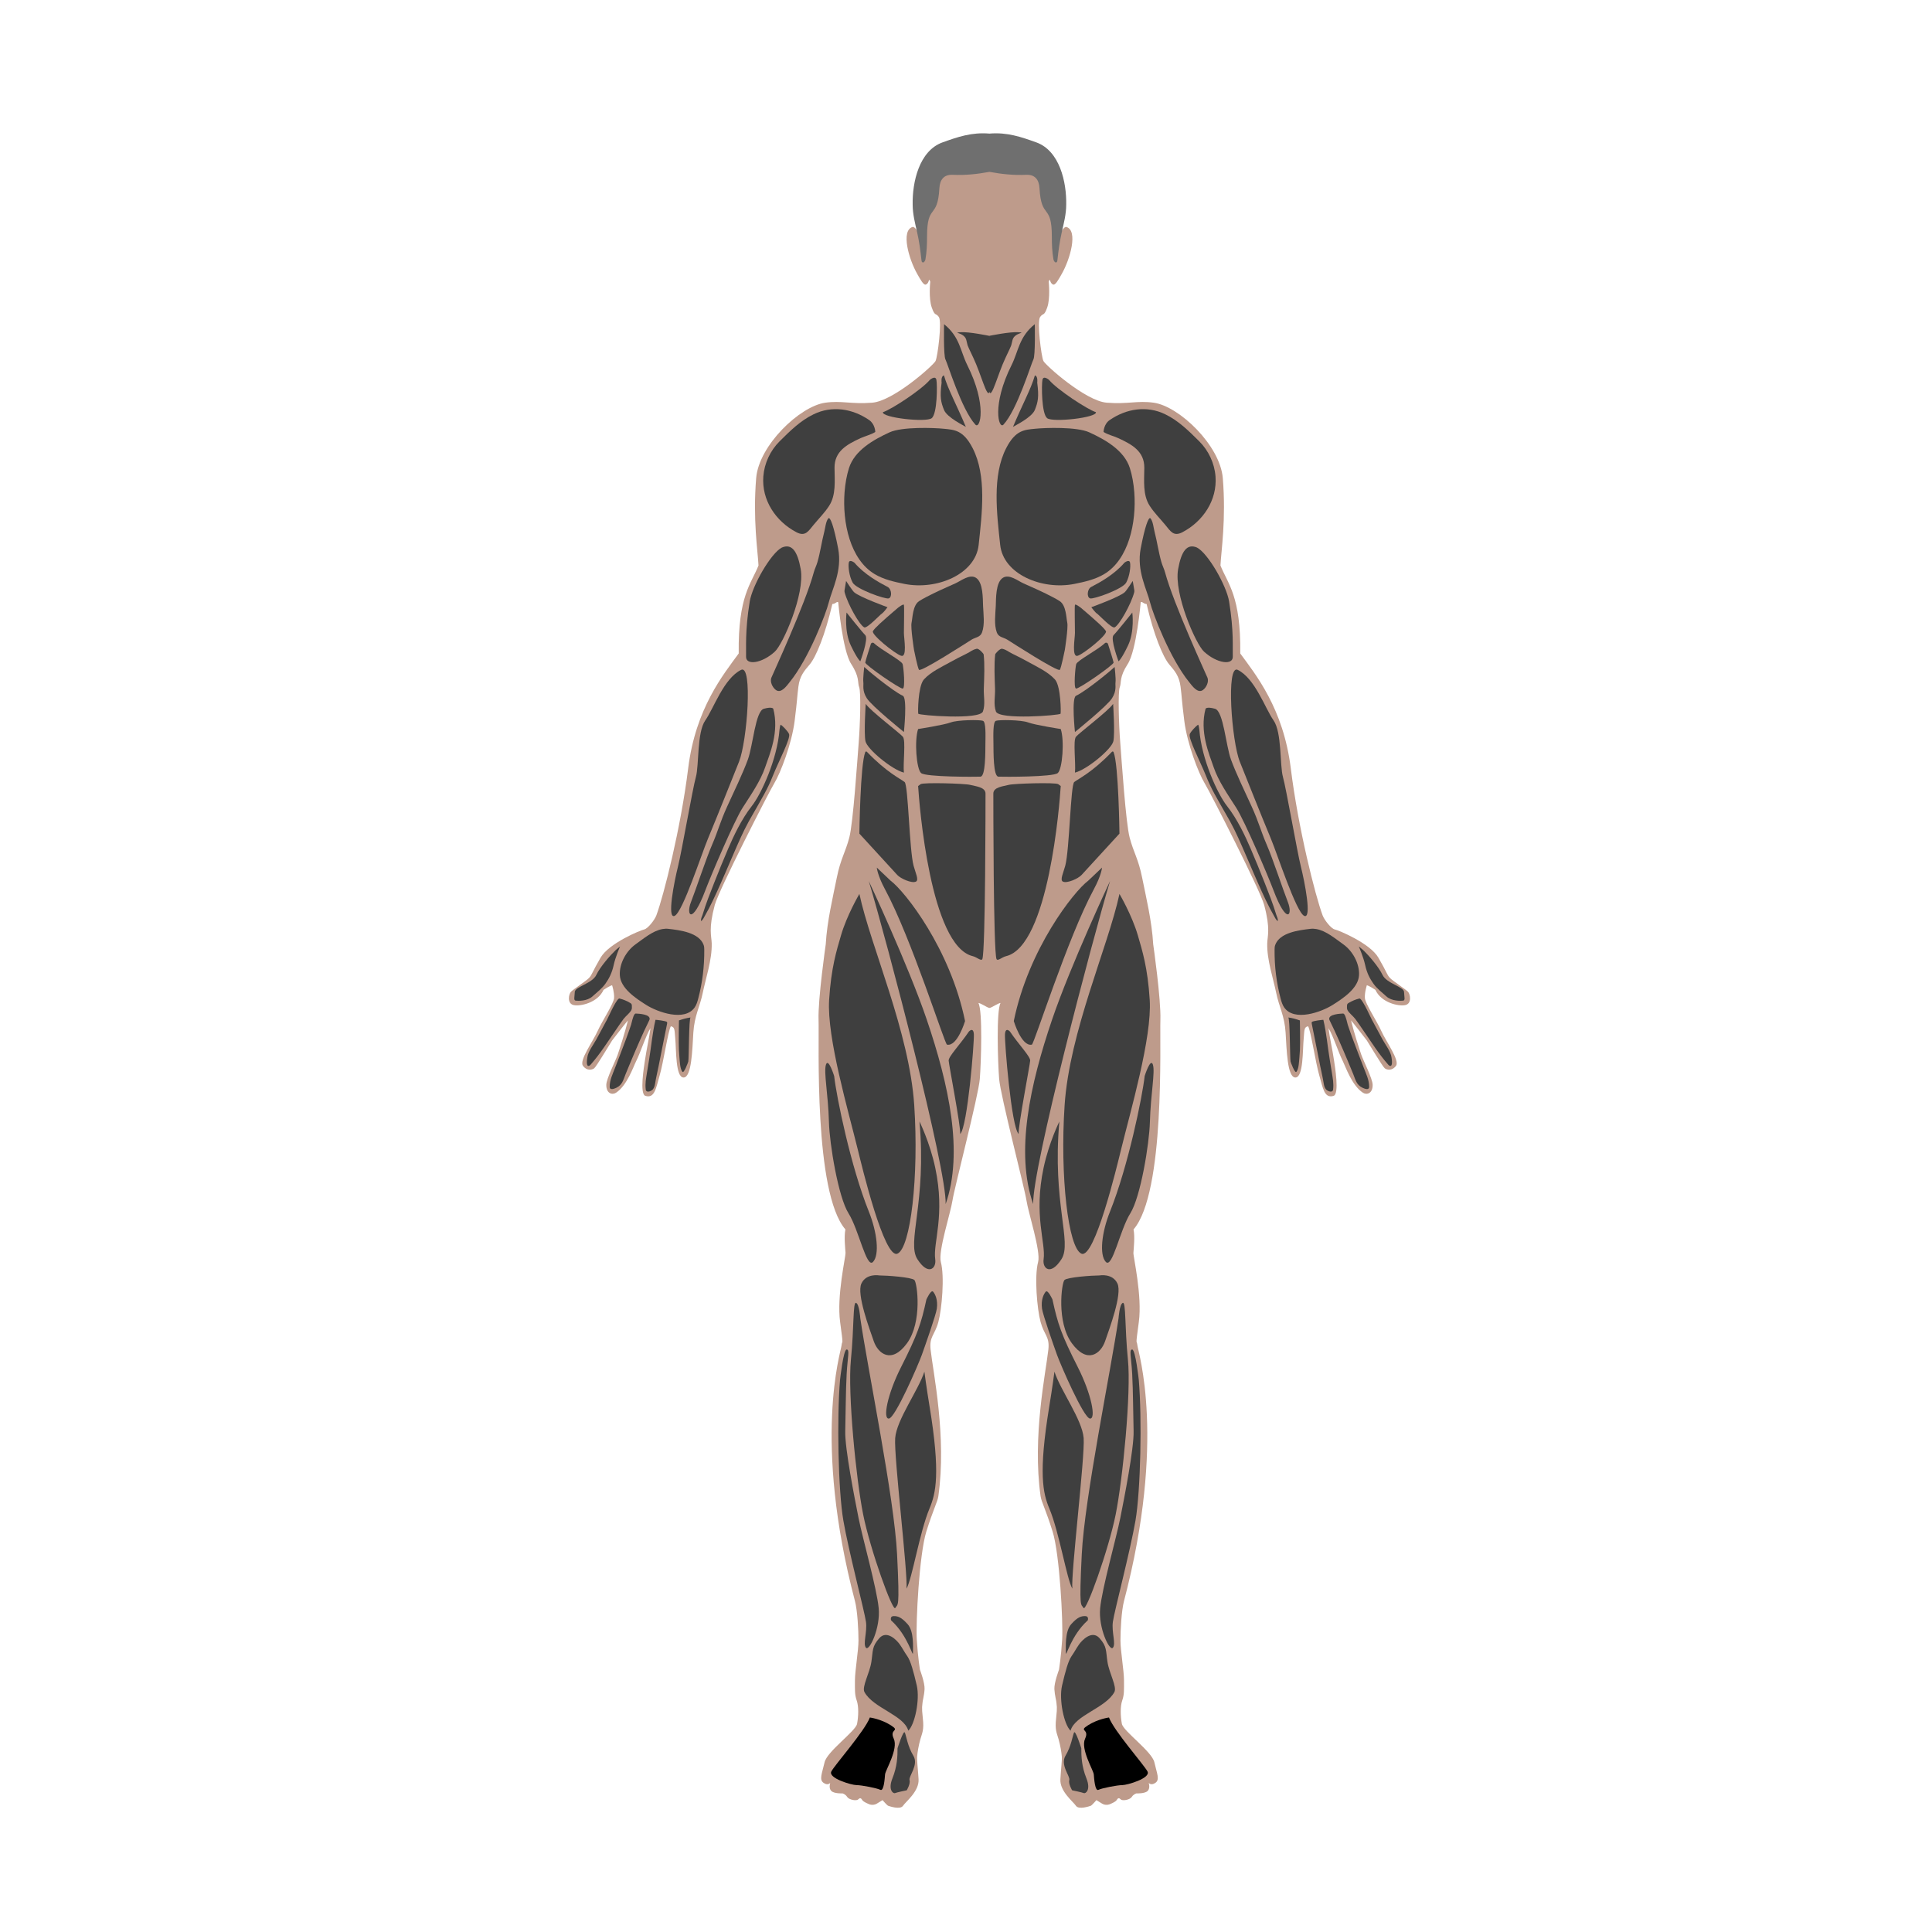
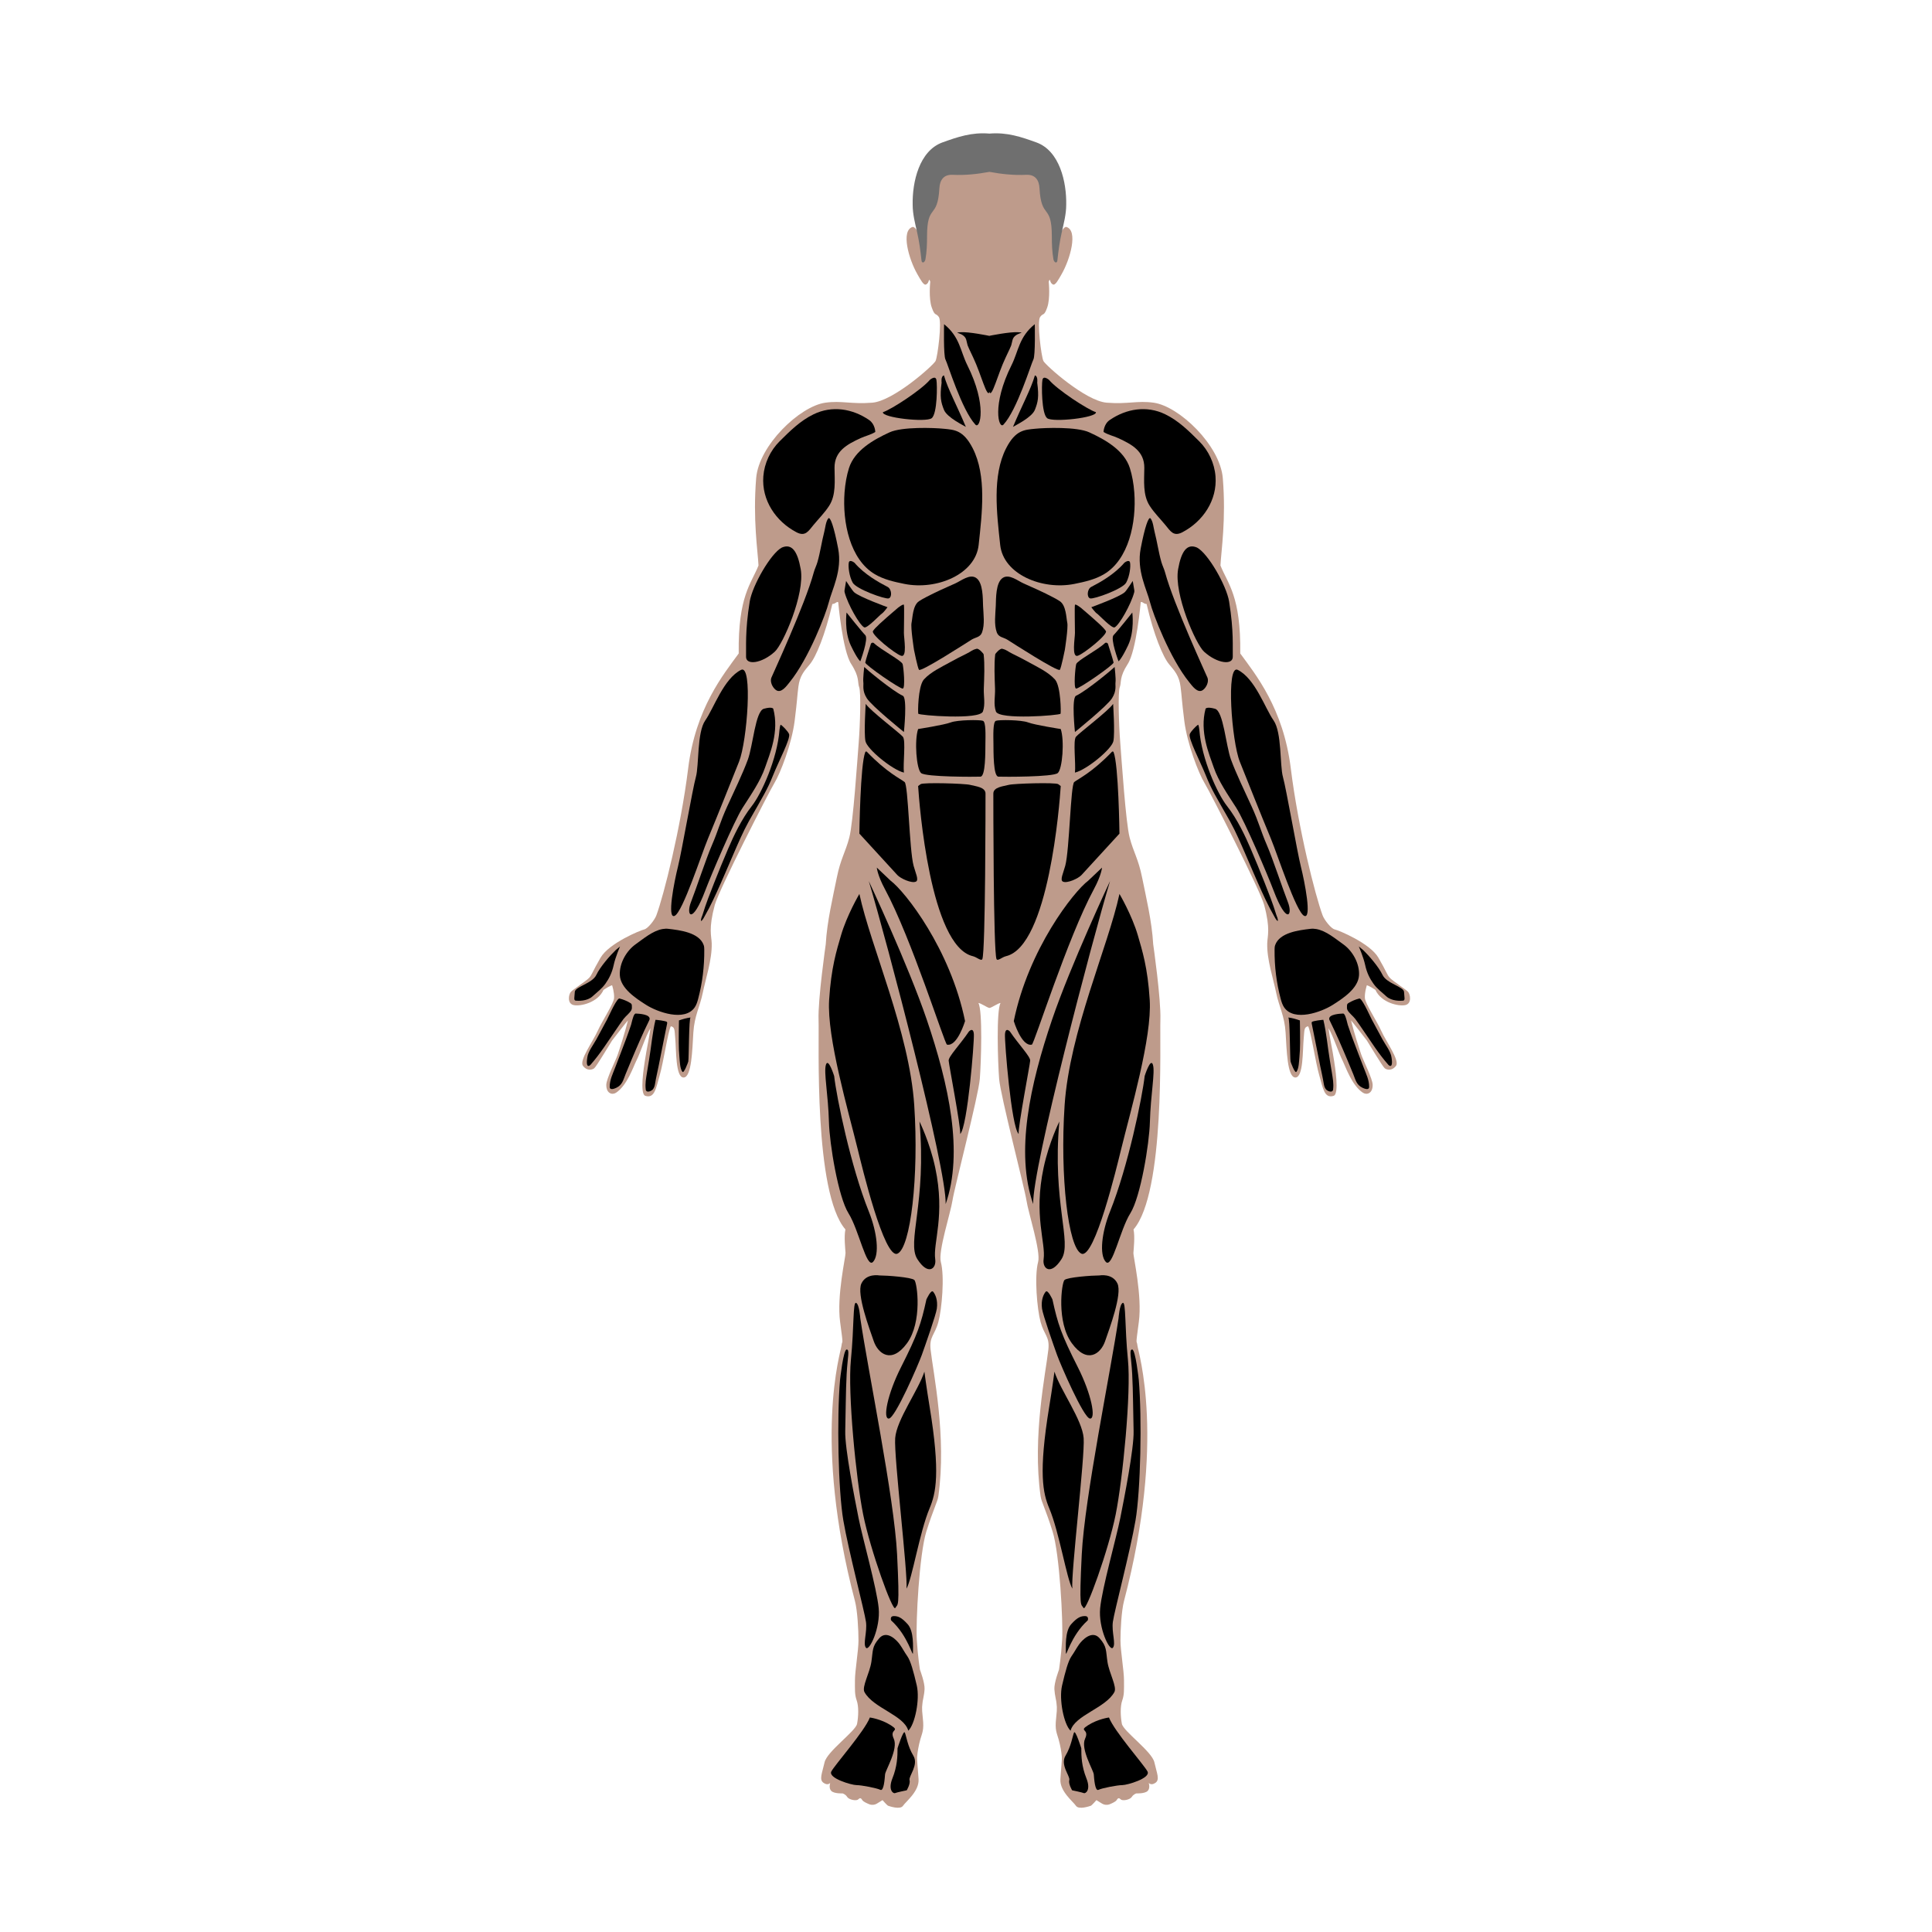
<svg xmlns="http://www.w3.org/2000/svg" version="1.1" viewBox="0 0 2000 2000" preserveAspectRatio="xMidYMid meet">
  <style type="text/css">
	.st0{fill:#BE9B8B;}
	.st1{fill:#6F6F6F;}
- 	.st2 { fill:#3F3F3F; transition: fill .3s, stroke .3s; }
- 	.muscle.active { fill:rgba(139,92,246,0.55); stroke:#8b5cf6; stroke-width:3; }
+ 	.st2 { transition: fill .3s, stroke .3s; }
+ 	.muscle.active { fill:rgba(139,92,246,0.55) !important; stroke:#8b5cf6; stroke-width:3; }
</style>
  <g id="Background">
</g>
  <g id="Art">
    <g id="Anterior_Body">
      <path class="st0" d="M1457.55,1026.66c-2.44-2.56-15.49-10.97-18.66-14.27c-3.17-3.29-3.17-5.85-11.95-20.97    c-8.78-15.12-41.52-28.53-45.18-29.26c-3.66-0.73-10.79-9.69-12.62-14.63c-7.54-20.36-25.24-89.99-32.92-152.17    c-7.68-62.19-36.58-97.3-52.31-118.89c0.73-59.63-12.94-72.05-20.49-91.08c0.73-15,5.94-47.59,2.42-90.44    c-2.79-33.94-45.22-74.42-71.56-78.08c-17.06-2.37-26.46,1.71-48.53,0c-22.07-1.71-63.41-38.78-65.6-43.16    c-2.19-4.39-6.83-40.97-3.41-45.6c3.41-4.63,3.9-0.24,7.32-9.75c3.41-9.51,1.57-26.61,1.57-26.61s0.91-3.65,1.54-1.13    c0.37,1.46,1.1,2.99,2.74,3.84c2.55,1.32,5.73-4.84,9.08-10.67c8.91-15.51,17.26-45.11,4.94-48.83c-2.24-0.68-5.49,5.12-5.49,5.12    c0-2.93,2.93-30-1.46-46.82c-3.52-13.48-16.68-26.95-27.07-35.12c-12.69-9.97-38.58-10.68-45.03-10.73v0c-0.13,0-0.37,0-0.57,0    c-0.2,0-0.44,0-0.57,0v0c-6.45,0.05-32.33,0.75-45.03,10.73c-10.39,8.16-23.55,21.64-27.07,35.12    c-4.39,16.83-1.46,43.9-1.46,46.82c0,0-3.24-5.8-5.49-5.12c-12.32,3.72-3.97,33.32,4.94,48.83c3.35,5.83,6.53,11.99,9.08,10.67    c1.65-0.85,2.38-2.38,2.74-3.84c0.63-2.52,1.54,1.13,1.54,1.13s-1.84,17.1,1.57,26.61c3.41,9.51,3.9,5.12,7.32,9.75    c3.41,4.63-1.22,41.21-3.41,45.6c-2.19,4.39-43.53,41.46-65.6,43.16c-22.07,1.71-31.47-2.37-48.53,0    c-26.34,3.66-68.77,44.14-71.56,78.08c-3.52,42.85,1.69,75.44,2.42,90.44c-7.54,19.04-21.22,31.46-20.49,91.08    c-15.73,21.58-44.63,56.7-52.31,118.89c-7.68,62.19-25.38,131.81-32.92,152.17c-1.83,4.94-8.96,13.9-12.62,14.63    c-3.66,0.73-36.4,14.14-45.18,29.26c-8.78,15.12-8.78,17.68-11.95,20.97c-3.17,3.29-16.22,11.71-18.66,14.27    c-2.44,2.56-4.15,12.19,2.68,13.78c6.83,1.59,25.09-2.38,31.03-15.73c7.13-4.66,8.87-4.76,8.87-4.76s2.41,7.32,2.04,13.17    c-0.37,5.85-12.38,23.78-17.13,34.39c-4.76,10.61-19.02,30.18-15.18,35.67c3.84,5.49,9.33,4.57,11.71,2.74    c2.38-1.83,15.91-24.78,18.56-28.81c3.02-3.93,14.36-18.56,16.37-20.76c-3.23,13.35-8.47,29.08-10.55,35.3    c-2.07,6.22-11.74,24.94-11.83,31.34c-0.12,8.9,6.02,10.87,10.12,8.17c11.46-7.56,17.9-26.93,20.73-32.56    c4.79-9.53,10-26.46,14.88-34.26c-1.22,9.51-4.2,22.62-5.79,33.71c-0.81,5.61-5.73,34.5,0.55,36.4    c9.69,2.93,10.97-8.23,14.81-21.4c3.84-13.17,8.6-45.73,11.52-50.66c4.39,0.91,3.73,4.02,4.57,12.8    c1.11,11.54,0.18,40.24,8.6,40.24c8.41,0,9.02-28.9,10.12-46.46c1.1-17.56,6.83-26.83,9.75-41.21    c2.93-14.39,9.74-34.38,9.27-51.21c-0.22-7.82-3.54-14.75,3.17-39.75c4.11-15.34,55.85-116.57,61.66-126.08    c6.3-10.3,18.08-40.97,21.01-64.38c2.93-23.41,2.44-24.39,3.9-35.6c1.46-11.22,6-16.16,11.71-22.92    c6.58-7.8,16.1-30.97,23.41-62.55c3.41-0.12,4.46-2.94,6.1-1.83c0,0,4.39,49.99,13.41,63.89c9.02,13.9,6.34,19.02,8.29,24.14    c1.95,5.12,0.98,38.53-0.49,57.06c-1.46,18.53-5.73,83.16-9.75,98.52c-4.02,15.36-9.02,21.95-12.92,41.46    c-3.9,19.51-10.12,45.05-11.46,69.01c0,0-8.2,56.88-7.44,78.28c0.81,22.93-5.12,178.88,27.8,216.92    c-1.59,7.44-0.12,20.36,0.12,24.26c0.24,3.9-9.27,44.38-5.61,71.45c3.66,27.07,2.19,17.68,1.46,24.45    c-0.73,6.77-30,97.49,13.9,264.54c2.62,9.98,3.66,30.12,3.66,40.73c0,10.61-3.66,31.46-3.66,41.34c0,9.88-0.37,14.63,1.83,20.85    c2.19,6.22,1.83,16.46,0.37,24.14c-1.46,7.68-31.09,28.53-33.65,39.87c-2.56,11.34-5.85,17.92-1.1,21.22c4.76,3.29,6.95,0,6.95,0    s-1.83,5.49,1.1,8.41c2.93,2.93,11.71,2.56,11.71,2.56s2.93,0.73,4.76,3.66c1.83,2.93,9.51,4.39,11.34,2.56    c1.83-1.83,2.93-1.68,4.39,0.81c0.79,1.34,4.04,2.92,6.86,4.09c2.71,1.12,5.79,0.88,8.29-0.66l5.7-3.51c0,0,4.76,5.49,5.85,5.85    c1.1,0.37,12.44,4.39,15.36,0c2.93-4.39,16.83-15,16.1-27.44c-0.73-12.44-1.83-19.39-1.46-23.78c0.37-4.39,1.46-10.97,3.29-17.56    c1.83-6.58,4.02-9.51,2.56-21.95c-1.46-12.44-0.37-13.17-0.37-15.36c0-2.19,1.83-8.05,2.19-14.63c0.37-6.58-4.76-20.12-4.76-20.12    s-2.2-13.17-3.29-31.09c-1.1-17.92,2.56-88.52,9.88-111.94c7.32-23.41,11.61-30.74,12.44-36.58    c8.78-61.82-5.48-128.38-8.05-151.93c-1.46-13.41,4.39-14.88,8.05-28.41c3.66-13.53,6.58-47.19,2.56-62.19    c-2.95-11,10.24-51.21,12.07-63.65c1.83-12.44,26.95-108.64,28.29-125.84c1.34-17.19,3.05-70.52-1.46-78.57    c2.15,0,8.3,4.27,10.93,5.02c0.11,0.1,0.3,0.12,0.53,0.1c0.23,0.02,0.42,0,0.53-0.1c2.62-0.74,8.78-5.02,10.93-5.02    c-4.51,8.05-2.8,61.37-1.46,78.57c1.34,17.19,26.46,113.4,28.29,125.84c1.83,12.44,15.02,52.65,12.07,63.65    c-4.02,15-1.1,48.65,2.56,62.19c3.66,13.53,9.51,15,8.05,28.41c-2.57,23.55-16.83,90.11-8.05,151.93    c0.83,5.84,5.12,13.17,12.44,36.58c7.32,23.41,10.97,94.01,9.88,111.94c-1.1,17.92-3.29,31.09-3.29,31.09s-5.12,13.53-4.76,20.12    c0.37,6.58,2.19,12.44,2.19,14.63c0,2.19,1.1,2.93-0.37,15.36c-1.46,12.44,0.73,15.36,2.56,21.95c1.83,6.58,2.93,13.17,3.29,17.56    c0.37,4.39-0.73,11.34-1.46,23.78c-0.73,12.44,13.17,23.05,16.1,27.44c2.93,4.39,14.27,0.37,15.36,0c1.1-0.37,5.85-5.85,5.85-5.85    l5.7,3.51c2.5,1.54,5.58,1.78,8.29,0.66c2.82-1.17,6.07-2.75,6.86-4.09c1.46-2.49,2.56-2.64,4.39-0.81    c1.83,1.83,9.51,0.37,11.34-2.56c1.83-2.93,4.76-3.66,4.76-3.66s8.78,0.37,11.71-2.56c2.93-2.93,1.1-8.41,1.1-8.41    s2.19,3.29,6.95,0c4.76-3.29,1.46-9.88-1.1-21.22c-2.56-11.34-32.19-32.19-33.65-39.87c-1.46-7.68-1.83-17.92,0.37-24.14    c2.19-6.22,1.83-10.97,1.83-20.85c0-9.88-3.66-30.73-3.66-41.34c0-10.61,1.03-30.74,3.66-40.73    c43.9-167.05,14.63-257.77,13.9-264.54c-0.73-6.77-2.2,2.62,1.46-24.45c3.66-27.07-5.85-67.55-5.61-71.45    c0.24-3.9,1.71-16.83,0.12-24.26c32.92-38.04,26.99-193.99,27.8-216.92c0.76-21.4-7.44-78.28-7.44-78.28    c-1.34-23.97-7.56-49.51-11.46-69.01c-3.9-19.51-8.9-26.09-12.92-41.46c-4.02-15.36-8.29-79.99-9.75-98.52    c-1.46-18.53-2.44-51.94-0.49-57.06c1.95-5.12-0.73-10.24,8.29-24.14c9.02-13.9,13.41-63.89,13.41-63.89    c1.64-1.11,2.68,1.71,6.1,1.83c7.32,31.58,16.83,54.75,23.41,62.55c5.71,6.76,10.24,11.71,11.71,22.92    c1.46,11.22,0.98,12.19,3.9,35.6c2.93,23.41,14.71,54.08,21.01,64.38c5.82,9.51,57.55,110.74,61.66,126.08    c6.71,25,3.39,31.93,3.17,39.75c-0.47,16.84,6.34,36.82,9.27,51.21c2.93,14.39,8.66,23.66,9.75,41.21    c1.1,17.56,1.71,46.46,10.12,46.46s7.49-28.7,8.6-40.24c0.84-8.79,0.18-11.89,4.57-12.8c2.93,4.94,7.68,37.49,11.52,50.66    c3.84,13.17,5.12,24.33,14.82,21.4c6.28-1.89,1.36-30.79,0.55-36.4c-1.6-11.1-4.57-24.2-5.79-33.71    c4.88,7.8,10.08,24.74,14.88,34.26c2.83,5.63,9.27,25,20.73,32.56c4.1,2.7,10.24,0.73,10.12-8.17    c-0.09-6.4-9.75-25.12-11.83-31.34c-2.07-6.22-7.32-21.95-10.55-35.3c2.01,2.19,13.35,16.83,16.37,20.76    c2.65,4.02,16.19,26.98,18.56,28.81c2.38,1.83,7.86,2.74,11.71-2.74c3.84-5.49-10.43-25.06-15.18-35.67    c-4.76-10.61-16.77-28.53-17.13-34.39c-0.37-5.85,2.04-13.17,2.04-13.17s1.74,0.09,8.87,4.76c5.94,13.35,24.2,17.31,31.03,15.73    C1461.69,1038.85,1459.98,1029.22,1457.55,1026.66z" />
      <path class="st1" d="M1072.78,147.39c-15.56-5.59-30.2-10.65-48.53-9.1c-18.33-1.56-32.97,3.5-48.53,9.1    c-24.2,8.7-31.43,41.17-30.93,64.6c0,9.67,2.51,19.29,4.65,28.65c2.19,9.6,3.4,19.01,4.47,28.8c0.08,0.73,0.2,1.54,0.79,1.98    c1.39,1.05,2.99-1.1,3.29-2.82c1.38-7.81,1.68-15.46,1.68-23.52c-0.04-35.19,10.94-17.15,12.78-50.26    c0.47-8.49,4.45-14.31,13.84-13.86c12.95,0.62,25.3-0.72,37.98-3.05c12.68,2.33,25.03,3.67,37.97,3.05    c9.39-0.45,13.37,5.37,13.84,13.86c1.84,33.11,12.81,15.07,12.78,50.26c-0.01,8.06,0.3,15.71,1.68,23.52    c0.3,1.72,1.9,3.87,3.29,2.82c0.58-0.44,0.71-1.25,0.79-1.98c1.07-9.79,2.28-19.2,4.47-28.8c2.14-9.37,4.65-18.98,4.65-28.65    C1104.21,188.56,1096.99,156.09,1072.78,147.39z" />
      <g>
        <path id="chest" class="muscle st2" d="M874.27,509.7c-2.35,31.47,5.9,69.53,31.23,84.64c9.3,5.55,20.1,7.97,30.71,10.11     c33.33,6.72,73.63-9.88,76.89-40.34c3.49-32.59,8.45-71.6-6.18-100.13c-9.73-18.98-19.14-19.02-29.75-20.12     c-10.61-1.1-43.41-2.19-56.22,3.66c-16.64,7.61-36.25,18.66-42.1,37.07C876.54,491.92,874.96,500.53,874.27,509.7z" />
        <path class="muscle st2" d="M884.51,582.51c10.24,12.07,25.49,20.52,34.26,25.01c4.43,2.27,4.88,10.84,1.22,11.93     c-3.66,1.1-33.65-9.6-37.31-16.32s-4.76-16.6-4.02-20.62C879.38,578.49,884.51,582.51,884.51,582.51z" />
        <path class="st2" d="M874.29,610.84c-0.14,0.81-0.12,1.63,0.09,2.42c3.4,12.63,15.42,33.77,20.24,36.18     c2.93,1.46,16.46-13.17,18.29-14.27c1.83-1.1,5.85-6.58,5.85-6.58s-29.07-10.51-34.6-15.55c-1.96-1.79-8.29-11.64-8.29-11.64     L874.29,610.84z" />
        <path class="st2" d="M876.34,634.09c0,0-2.56,19.39,4.39,34.02c6.95,14.63,9.88,16.46,9.88,16.46s8.78-23.41,5.12-27.07     C892.07,653.84,876.34,634.09,876.34,634.09z" />
        <path id="obliques-left" class="muscle st2" d="M896.18,728.65c4.63,7.07,35.33,30.18,38.5,34.08c3.17,3.9-0.03,27.74,1.04,37.07     c-12.19-2.93-38.09-24.26-39.8-32.56C894.21,758.95,896.18,728.65,896.18,728.65z" />
        <path id="obliques-left" class="muscle st2" d="M894.63,690.46c1.71,1.83,28.72,24.51,40,29.82c4.83,2.28,1.09,37.49,1.09,37.49s-33.37-26.9-38.4-34.95     c-5.04-8.05-3.11-13.22-3.6-16.64C893.22,702.77,894.63,690.46,894.63,690.46z" />
        <path id="abs" class="muscle st2" d="M951.32,622.38c-6.53,4.43-6.58,17.19-7.68,22.31c-1.1,5.12,2.56,28.17,2.56,28.17s3.66,18.29,5.12,20.49     c1.83,2.74,49.91-28.36,54.53-31.23c3.9-2.41,8.94-2.36,10.76-7.45c3-8.37,1.43-18.59,1.06-27.39     c-0.32-7.74,0.14-24.23-7.26-29.08c-6.63-4.35-15.58,3.13-21.5,5.74c-10.21,4.51-20.44,9.06-30.33,14.26     C956.13,619.49,953.64,620.81,951.32,622.38z" />
        <path id="abs" class="muscle st2" d="M1011.02,671.61c-4.91,1.18-5.78,2.83-10.5,5.1c-5.83,2.81-11.58,5.81-17.24,8.95     c-8.79,4.86-19.61,9.91-26.55,17.39c-0.27,0.29-0.53,0.58-0.77,0.9c-5.61,7.56-5.85,33.17-5.37,34.87     c0.49,1.71,63.79,6.71,66.94-2.32c2.66-7.63,0.62-15.72,0.91-23.67c0.42-11.48,1.05-25.16-0.18-35.41     C1018.16,676.59,1013.33,671.06,1011.02,671.61z" />
        <path id="abs" class="muscle st2" d="M950.43,754.68c-3.98,11.71-1.78,41.46,3.09,45.6c4.88,4.15,56.09,3.96,61.45,3.71     c5.36-0.24,5.03-25.91,5.12-34.2s0.65-22.39-2.52-23.61c-3.17-1.22-26.25-1.02-33.33,1.66     C977.17,750.54,950.43,754.68,950.43,754.68z" />
        <path id="abs" class="muscle st2" d="M950.43,813.7c1.14,18.05,12.42,165.73,56.66,176.14c4.15,0.98,8.57,5.44,9.82,3     c3.29-7.8,3.29-164.5,3.29-171.33c0-6.83-10.46-7.53-15.83-8.99c-5.36-1.46-48.72-2.71-51.33-0.76     C950.43,813.7,950.43,813.7,950.43,813.7z" />
        <path id="obliques-left" class="muscle st2" d="M895.74,778.54c0.28-0.68,1.18-0.79,1.69-0.26c20.6,21.53,35.02,28.05,39.02,31.28     c3.78,3.05,4.88,69.99,9.27,86.57c1.98,7.46,5.77,14.89,2.46,16.5c-4.39,2.13-15.96-3.21-19.26-6.8l-39.29-42.86     C889.63,862.96,890.5,791.39,895.74,778.54z" />
        <path class="st2" d="M929.38,629.33c-16.58,14.14-23.95,20.89-25.73,24.02c-1.98,3.48,22.56,23.29,29.14,25.48     c6.58,2.19,2.93-18.05,2.93-23.66c0-5.61,0.49-27.56,0-29.02C935.23,624.7,929.38,629.33,929.38,629.33z" />
        <path id="obliques-left" class="muscle st2" d="M901.49,666.67c0.44-1.39,2.17-1.87,3.23-0.87c7.58,7.16,28.49,17.87,29.68,21.69     c0.92,2.97,2.9,24.6,0.22,25.33c-2.68,0.73-39.36-24.69-38.9-27C896.33,682.76,899.77,672.13,901.49,666.67z" />
        <path class="st2" d="M977.3,335.6c16.46,13.29,16.78,27.82,24.02,42.31c20.85,41.7,13.26,66.86,8.42,61.68     c-14.1-15.1-28.78-63.39-30.98-67.41C976.57,368.15,977.3,335.6,977.3,335.6z" />
        <path class="st2" d="M974.76,396.07c-1.95,15.12-0.75,20.12,2.42,28.17c3.17,8.05,20.97,16.46,22.67,17.68     c-9.63-23.05-18.53-38.9-22.67-53.29C973.76,389.37,974.76,396.07,974.76,396.07z" />
        <path class="st2" d="M962.54,393.27c-8.29,10-39.75,30.67-48.53,33.41c-1.46,5.67,44.63,10.85,50.48,6.22     c5.85-4.63,5.85-34.51,4.88-39.63C968.4,388.15,962.54,393.27,962.54,393.27z" />
        <path id="delts-left" class="muscle st2" d="M906.1,447.16c-4.4,2.87-10.44,4.19-15.21,6.39c-14.07,6.48-27.13,13.52-26.99,30.78     c0.1,13.43,1.71,27.98-5.56,39.27c-4.63,7.19-10.74,13.22-16.16,19.79c-5.36,6.49-8.52,12.38-17.65,7.61     c-21.42-11.2-36.22-33.2-34.33-57.85c1.05-13.63,7.23-26.79,16.93-36.4c10.77-10.67,21.24-21.16,35.15-27.91     c19.07-9.25,40.29-5.85,57.48,6C905.97,439.12,906.1,447.16,906.1,447.16z" />
        <path id="biceps-left" class="muscle st2" d="M842.43,592.49c-8.96,33.34-43.46,107.59-44.03,109.34c-1.37,4.27,1.32,9.91,4.82,12.46     c5.48,3.99,11.25-4.45,14.21-8.1c20-24.67,37.66-71.08,40.48-82.46c3.38-13.64,14.14-32.92,9.75-55.85     c-4.39-22.92-8.29-33.65-10.24-31.21c-2.57,3.22-3.13,9.96-4.13,13.81c-2.7,10.4-4.13,21.16-7.08,31.41     C845.19,585.48,843.41,588.84,842.43,592.49z" />
        <path id="biceps-left" class="muscle st2" d="M809.39,566.82c-11.35,5.85-30.59,39.29-33.29,55.97c-5,30.94-3.48,47.8-3.78,56.94     c-0.3,9.14,16.1,7.32,29.75-5.12c8.51-7.75,31.39-59.75,26.83-85.44C825.57,570.42,819.64,562.43,809.39,566.82z" />
        <path id="forearm-left" class="muscle st2" d="M767.2,693.43c12.24-6.09,6.29,74.05-2.19,95.15c-9.02,22.44-20.8,52.33-32.19,79.74     c-6.81,16.39-26.09,75.84-34.39,79.74c-8.29,3.9-0.49-35.36,3.41-50.97c3.9-15.61,15.12-80.51,18.53-92.69     c3.41-12.18,0.98-46.12,9.75-58.66C738.92,733.22,749.16,702.42,767.2,693.43z" />
        <path id="forearm-left" class="muscle st2" d="M800.49,733.71c6.34,23.9-3.6,46.64-8.47,60.78c-4.88,14.14-14.45,27.98-23.23,41.64     c-8.78,13.66-32.96,70.49-38.65,85.6c-13.65,36.21-20.24,25.85-14.88,12.19c5.37-13.66,15.49-44.63,21.83-59.26     c6.34-14.63,8.17-23.3,15.73-39.87c7.44-16.3,15.97-33.78,21.34-48.41c5.37-14.63,7.8-50.24,16.58-52.68     C799.52,731.27,800.49,733.71,800.49,733.71z" />
        <path class="st2" d="M778.3,834.37c-10.77,13.66-19.1,31.59-24.51,44.2c-4.99,11.65-9.79,23.4-14.43,35.19     c-4.3,10.93-8.69,21.93-12.06,33.2c-0.56,1.88-2.23,4.64-1.44,6.61c2.02-1.64,3.01-4.16,4.28-6.34c1.34-2.3,2.61-4.64,3.83-7     c2.9-5.58,5.58-11.27,8.19-16.99c5.92-12.98,11.45-26.13,17.14-39.22c4.89-11.24,9.73-22.6,15.64-33.36     c0.29-0.53,0.59-1.07,0.89-1.6c14.14-24.87,18.53-31.7,24.39-46.33c5.85-14.63,18.53-38.53,16.58-42.92     c-1.36-3.06-6.26-7.95-8.4-9.51c-0.75-0.54-1.39,4.2-1.46,5.12C804.64,785.89,788.06,822,778.3,834.37z" />
        <path class="muscle st2" d="M910.36,1320.33c7.68,0,33.3,1.83,36.22,4.76c2.92,2.93,8.41,43.53-7.69,65.48     c-16.1,21.95-30,10.61-34.39-2.19s-17.92-48.65-12.8-59.63C896.82,1317.77,910.36,1320.33,910.36,1320.33z" />
        <path class="st2" d="M959.01,1345.21c-5.49,25.24-9.12,36.21-26.34,70.23c-14.11,27.89-19.04,53.77-12.45,53.04     c6.59-0.73,30.37-55.65,34.03-65.85c3.66-10.21,14.67-41.47,15.55-47.91c1.24-9.09-1.65-15-3.84-17.56     C963.76,1334.6,959.01,1345.21,959.01,1345.21z" />
        <path class="st2" d="M956.93,1419.95c-6.34,19.51-28.78,49.75-30.24,68.77c-1.46,19.02,13.32,140.71,11.71,155.83     c5.94-10.32,13.4-58.05,23.9-83.16c6.47-15.46,11.4-36.05,0-105.35C958.97,1435.83,956.93,1419.95,956.93,1419.95z" />
        <path class="st2" d="M890.56,1364.59c8.09,54.87,35.16,185.83,38.09,244.36c2.93,58.53,0.73,50.85-1.83,55.6     c-2.56,4.76-25.97-60.24-33.29-96.82c-7.32-36.58-16.1-125.84-12.68-159.98c3.41-34.14,1.95-60.48,5.37-59.02     C889.63,1350.21,890.56,1364.59,890.56,1364.59z" />
        <path class="st2" d="M869.63,1428.24c-3.41,39.99-1.95,114.62,3.41,145.83s21.95,94.13,23.41,104.86s-3.41,22.92,0,26.83     c3.41,3.9,15.12-20.48,13.17-40.97c-1.95-20.49-16.74-72.68-20.81-93.16c-4.07-20.48-14.31-72.18-13.82-90.23     c0.49-18.05,0.49-40.97,1.46-59.02c0.98-18.05,3.41-25.36,0-25.36C873.04,1397.03,869.63,1428.24,869.63,1428.24z" />
        <path class="st2" d="M894.89,1751.61c9.11,16.7,40.97,23.9,45.36,39.99c6.83-6.34,12.19-32.19,8.78-46.82s-6.34-25.36-9.75-30.24     c-3.41-4.88-4.41-7.32-7.8-12.19c-3.04-4.36-13.41-15.3-21.22-6.52c-7.8,8.78-6.44,12.86-8.22,24.57     C900.26,1732.1,891.97,1746.25,894.89,1751.61z" />
        <path class="st2" d="M922.43,1677.36c17.92,16.22,22.68,39.51,22.68,33.65s1.1-22.31-5.49-29.63     c-6.58-7.32-10.17-8.41-14.41-8.41C920.96,1672.97,922.43,1677.36,922.43,1677.36z" />
        <path id="calves-left" d="M900.48,1777.95c-5.49,14.27-36.21,48.9-39.87,55.85c-3.66,6.95,20.97,14.14,26.09,14.14     c5.12,0,20.97,3.05,24.63,4.88c3.66,1.83,4.51-11.58,4.88-15.97c0.37-4.39,13.97-26.34,9-36.95s7.34-7.32-3.02-13.9     C911.82,1779.41,900.48,1777.95,900.48,1777.95z" />
        <path class="st2" d="M929.13,1809.78c0,8.41-0.29,18.66-5.27,31.09c-4.97,12.44,1.1,16.1,2.63,15.36     c1.54-0.73,12.15-2.93,12.15-2.93s4.02-6.58,2.93-10.61c-1.1-4.02,9.75-15.63,3.9-25.24c-5.85-9.61-7.34-20.61-8.78-23.9     C935.26,1790.27,929.13,1809.78,929.13,1809.78z" />
        <path class="st2" d="M685.9,961.73c2.02-0.35,4.05-0.44,6.09-0.2c11.62,1.38,31.87,3.72,36.48,16.86     c0.54,1.53,0.58,3.17,0.59,4.79c0.16,17.13-1.93,34.31-6.34,50.87c-0.83,3.11-1.79,6.25-3.64,8.89     c-10.4,14.89-38.44,4.77-50.17-2.66c-10.6-6.71-26.53-17.09-27.26-30.73c-0.65-12.12,6.6-25.12,16.35-32.04     C666,971.84,675.73,963.49,685.9,961.73z" />
        <path class="st2" d="M702.85,1056.35c-0.14,7.75-0.25,15.5-0.2,23.25c0.05,4.98,0.19,9.97,0.69,14.94     c0.42,4.13,0.52,11.78,3.12,15.03c1.55,1.93,5.91-9.97,6.06-10.7c0.68-3.38,0.56-45.37,2.39-45.58     C710.83,1053.77,706.72,1055,702.85,1056.35z" />
        <path class="st2" d="M678.56,1055.72c-3.22,13.53-4.35,27.69-6.65,41.41c-0.75,4.49-1.51,8.98-2.21,13.48     c-0.92,5.95-1.94,10.86-1.27,16.98c0.06,0.57,0.15,1.17,0.51,1.61c1.69,2.02,5.72-0.04,6.96-1.57c1.37-1.7,1.92-3.9,2.27-6.05     c0.97-5.98,2.39-11.89,3.6-17.83c1.83-9.01,3.56-18.05,5.38-27.06c1.12-5.54,2.24-11.08,3.36-16.62c0.14-0.67,0.27-1.4-0.03-2.02     C689.88,1056.77,678.59,1055.58,678.56,1055.72z" />
        <path class="st2" d="M657.12,1049.72c-1.94,2.01-3.24,9.4-3.86,11.24c-1.68,5.04-3.47,10.04-5.31,15.02     c-3.62,9.78-7.46,19.48-11.16,29.23c-2.47,6.5-5.71,12.78-5.62,19.91c0.05,3.81,4.76,1.93,6.76,0.99     c6.39-3.02,7.2-8.04,9.6-13.96c1.86-4.58,3.76-9.14,5.67-13.69c5.94-14.12,11.96-28.18,18.73-41.92     c0.25-0.51,0.51-1.04,0.57-1.61c0.52-5.06-11.37-5.59-14.36-5.71C657.78,1049.19,657.44,1049.38,657.12,1049.72z" />
        <path class="st2" d="M640.25,1034.07c-3.44,2.89-10.72,19.33-11.99,21.68c-3.65,6.75-7.29,13.5-10.93,20.25     c-2.94,5.45-8.7,12.6-9.38,18.88c-0.21,1.55-1.63,10.07,2.16,8.34c0.57-0.26,1-0.74,1.41-1.21c10-11.34,17.77-23.92,26.36-36.29     c2.52-3.63,4.91-7.34,7.58-10.86c2.3-3.03,6.23-5.86,8.05-9.1c0.79-1.41,0.69-3.13,0.57-4.74c-0.04-0.58-0.09-1.18-0.4-1.67     c-0.28-0.45-0.75-0.76-1.2-1.04c-3.47-2.12-7.27-3.7-11.22-4.66C640.99,1033.58,640.65,1033.74,640.25,1034.07z" />
        <path class="st2" d="M637.47,983.43c-6.1,5.85-16.1,17.28-20.24,25.95c-4.15,8.68-21.95,12.09-22.19,17.46     c-0.24,5.37-1.46,8.78,0.98,9.02c2.44,0.24,11.71,0.73,17.31-4.39c5.61-5.12,9.75-8.05,13.41-13.17     c3.66-5.12,6.83-11.22,8.54-19.27c1.71-8.05,6.58-19.27,6.58-19.27L637.47,983.43z" />
        <path class="st2" d="M1024.06,347.67c0.41,19.02,2.78,50.97,0.26,58.04c-2.52,7.07-8.54-18.05-16.75-35.36     c-8.2-17.31-5.11-10.81-7.31-18.62c-2.19-7.8-15.04-7.07-6.26-7.8C1002.78,343.2,1024.06,347.67,1024.06,347.67z" />
        <path class="st2" d="M921.93,911.66c15.01,11.22,61.83,70.72,77.09,145.35c0,0-7.99,26.72-18.7,24.39     c-2.38-0.52-36.79-110.11-64.23-160.95c-7.86-14.58-8.41-22.31-8.41-22.31L921.93,911.66z" />
        <path class="st2" d="M899.38,912.1c18.64,62.06,80.68,297.68,79.56,334.34c18.64-53.35,3.35-123.52-19.57-190.95     C940.2,999.1,899.38,912.1,899.38,912.1z" />
        <path class="st2" d="M889.63,925.39c11.71,54.59,51.72,142.56,56.79,218.75c4.89,73.42-3.75,147.8-17.41,153.65     c-13.66,5.85-36.87-90.8-40.85-107.07c-10.09-41.27-32.29-116.65-29.85-155.59c2.11-33.61,7.77-51.23,12.29-66.82     C876.68,947.36,889.63,925.39,889.63,925.39z" />
        <path class="st2" d="M863.53,1113.9c2.44,21.95,17.19,93.77,35.85,140.22c8.69,21.64,11.22,44.87,4.39,52.19     c-6.83,7.32-14.63-33.17-25.36-50.24s-19.69-72.17-20.28-94.38c-0.77-28.98-5.57-51.7-3.13-59.5     C857.44,1094.39,863.53,1113.9,863.53,1113.9z" />
        <path class="st2" d="M951.84,1160.97c7.53,84.01-13.38,124.86-2.23,142.42c11.15,17.56,19.91,9.94,18.53,0.24     c-2.44-17.21,10.61-45.2,0-94.86C962.54,1182.5,951.84,1160.97,951.84,1160.97z" />
        <path class="st2" d="M1003.02,1067.81c-9.02,13.41-21.22,25.89-20.97,30.14c0.24,4.25,12.68,68.63,11.95,75.94     c7.56-7.32,14.63-95.11,14.14-103.16C1007.66,1062.69,1003.02,1067.81,1003.02,1067.81z" />
        <path id="chest" class="muscle st2" d="M1174.22,509.7c2.35,31.47-5.9,69.53-31.23,84.64c-9.3,5.55-20.1,7.97-30.71,10.11     c-33.33,6.72-73.63-9.88-76.89-40.34c-3.49-32.59-8.45-71.6,6.18-100.13c9.73-18.98,19.14-19.02,29.75-20.12     c10.61-1.1,43.41-2.19,56.22,3.66c16.64,7.61,36.25,18.66,42.1,37.07C1171.95,491.92,1173.54,500.53,1174.22,509.7z" />
        <path class="muscle st2" d="M1163.99,582.51c-10.24,12.07-25.49,20.52-34.26,25.01c-4.43,2.27-4.88,10.84-1.22,11.93     c3.66,1.1,33.65-9.6,37.31-16.32s4.76-16.6,4.02-20.62C1169.11,578.49,1163.99,582.51,1163.99,582.51z" />
        <path class="st2" d="M1174.2,610.84c0.14,0.81,0.12,1.63-0.09,2.42c-3.4,12.63-15.42,33.77-20.24,36.18     c-2.93,1.46-16.46-13.17-18.29-14.27c-1.83-1.1-5.85-6.58-5.85-6.58s29.07-10.51,34.6-15.55c1.96-1.79,8.29-11.64,8.29-11.64     L1174.2,610.84z" />
        <path class="st2" d="M1172.16,634.09c0,0,2.56,19.39-4.39,34.02c-6.95,14.63-9.88,16.46-9.88,16.46s-8.78-23.41-5.12-27.07     C1156.43,653.84,1172.16,634.09,1172.16,634.09z" />
        <path id="obliques-right" class="muscle st2" d="M1152.31,728.65c-4.63,7.07-35.33,30.18-38.5,34.08c-3.17,3.9,0.03,27.74-1.04,37.07     c12.19-2.93,38.09-24.26,39.8-32.56C1154.28,758.95,1152.31,728.65,1152.31,728.65z" />
        <path id="obliques-right" class="muscle st2" d="M1153.87,690.46c-1.71,1.83-28.72,24.51-40,29.82c-4.83,2.28-1.09,37.49-1.09,37.49s33.37-26.9,38.4-34.95     c5.04-8.05,3.11-13.22,3.6-16.64C1155.27,702.77,1153.87,690.46,1153.87,690.46z" />
        <path id="abs" class="muscle st2" d="M1097.17,622.38c6.53,4.43,6.58,17.19,7.68,22.31c1.1,5.12-2.56,28.17-2.56,28.17s-3.66,18.29-5.12,20.49     c-1.83,2.74-49.91-28.36-54.53-31.23c-3.9-2.41-8.94-2.36-10.76-7.45c-3-8.37-1.43-18.59-1.06-27.39     c0.32-7.74-0.14-24.23,7.26-29.08c6.63-4.35,15.58,3.13,21.5,5.74c10.21,4.51,20.44,9.06,30.33,14.26     C1092.37,619.49,1094.85,620.81,1097.17,622.38z" />
        <path id="abs" class="muscle st2" d="M1037.48,671.61c4.91,1.18,5.78,2.83,10.5,5.1c5.83,2.81,11.58,5.81,17.24,8.95     c8.79,4.86,19.61,9.91,26.55,17.39c0.27,0.29,0.53,0.58,0.77,0.9c5.61,7.56,5.85,33.17,5.36,34.87     c-0.49,1.71-63.79,6.71-66.94-2.32c-2.66-7.63-0.62-15.72-0.91-23.67c-0.42-11.48-1.05-25.16,0.18-35.41     C1030.33,676.59,1035.16,671.06,1037.48,671.61z" />
        <path id="abs" class="muscle st2" d="M1098.07,754.68c3.98,11.71,1.78,41.46-3.09,45.6c-4.88,4.15-56.09,3.96-61.45,3.71     c-5.37-0.24-5.03-25.91-5.12-34.2s-0.65-22.39,2.52-23.61c3.17-1.22,26.25-1.02,33.33,1.66     C1071.32,750.54,1098.07,754.68,1098.07,754.68z" />
        <path id="abs" class="muscle st2" d="M1098.07,813.7c-1.14,18.05-12.42,165.73-56.66,176.14c-4.15,0.98-8.57,5.44-9.82,3     c-3.29-7.8-3.29-164.5-3.29-171.33c0-6.83,10.46-7.53,15.83-8.99c5.36-1.46,48.72-2.71,51.33-0.76     C1098.07,813.7,1098.07,813.7,1098.07,813.7z" />
        <path id="obliques-right" class="muscle st2" d="M1152.75,778.54c-0.28-0.68-1.19-0.79-1.69-0.26c-20.6,21.53-35.02,28.05-39.02,31.28     c-3.78,3.05-4.88,69.99-9.27,86.57c-1.98,7.46-5.77,14.89-2.46,16.5c4.39,2.13,15.96-3.21,19.26-6.8l39.29-42.86     C1158.87,862.96,1157.99,791.39,1152.75,778.54z" />
        <path class="st2" d="M1119.12,629.33c16.58,14.14,23.95,20.89,25.73,24.02c1.98,3.48-22.56,23.29-29.14,25.48     c-6.58,2.19-2.93-18.05-2.93-23.66c0-5.61-0.49-27.56,0-29.02C1113.26,624.7,1119.12,629.33,1119.12,629.33z" />
        <path id="obliques-right" class="muscle st2" d="M1147,666.67c-0.44-1.39-2.17-1.87-3.23-0.87c-7.58,7.16-28.49,17.87-29.68,21.69     c-0.92,2.97-2.9,24.6-0.22,25.33c2.68,0.73,39.36-24.69,38.9-27C1152.16,682.76,1148.72,672.13,1147,666.67z" />
        <path class="st2" d="M1071.2,335.6c-16.46,13.29-16.78,27.82-24.02,42.31c-20.85,41.7-13.26,66.86-8.42,61.68     c14.1-15.1,28.78-63.39,30.98-67.41S1071.2,335.6,1071.2,335.6z" />
        <path class="st2" d="M1073.73,396.07c1.95,15.12,0.75,20.12-2.42,28.17c-3.17,8.05-20.97,16.46-22.67,17.68     c9.63-23.05,18.53-38.9,22.67-53.29C1074.73,389.37,1073.73,396.07,1073.73,396.07z" />
        <path class="st2" d="M1085.95,393.27c8.29,10,39.75,30.67,48.53,33.41c1.46,5.67-44.63,10.85-50.48,6.22     c-5.85-4.63-5.85-34.51-4.88-39.63C1080.1,388.15,1085.95,393.27,1085.95,393.27z" />
        <path id="delts-right" class="muscle st2" d="M1142.39,447.16c4.4,2.87,10.44,4.19,15.21,6.39c14.07,6.48,27.13,13.52,26.99,30.78     c-0.1,13.43-1.71,27.98,5.56,39.27c4.63,7.19,10.74,13.22,16.16,19.79c5.36,6.49,8.52,12.38,17.65,7.61     c21.42-11.2,36.22-33.2,34.33-57.85c-1.05-13.63-7.23-26.79-16.93-36.4c-10.77-10.67-21.24-21.16-35.15-27.91     c-19.07-9.25-40.29-5.85-57.48,6C1142.53,439.12,1142.39,447.16,1142.39,447.16z" />
        <path id="biceps-right" class="muscle st2" d="M1206.06,592.49c8.96,33.34,43.46,107.59,44.03,109.34c1.37,4.27-1.32,9.91-4.82,12.46     c-5.48,3.99-11.25-4.45-14.21-8.1c-20-24.67-37.66-71.08-40.48-82.46c-3.38-13.64-14.14-32.92-9.75-55.85     c4.39-22.92,8.29-33.65,10.24-31.21c2.57,3.22,3.13,9.96,4.13,13.81c2.7,10.4,4.13,21.16,7.08,31.41     C1203.3,585.48,1205.08,588.84,1206.06,592.49z" />
        <path id="biceps-right" class="muscle st2" d="M1239.1,566.82c11.35,5.85,30.59,39.29,33.29,55.97c5,30.94,3.48,47.8,3.78,56.94     c0.3,9.14-16.1,7.32-29.75-5.12c-8.51-7.75-31.39-59.75-26.83-85.44C1222.92,570.42,1228.86,562.43,1239.1,566.82z" />
        <path id="forearm-right" class="muscle st2" d="M1281.29,693.43c-12.24-6.09-6.29,74.05,2.19,95.15c9.02,22.44,20.8,52.33,32.19,79.74     c6.81,16.39,26.09,75.84,34.39,79.74c8.29,3.9,0.49-35.36-3.41-50.97c-3.9-15.61-15.12-80.51-18.53-92.69     c-3.41-12.18-0.98-46.12-9.75-58.66C1309.58,733.22,1299.33,702.42,1281.29,693.43z" />
        <path id="forearm-right" class="muscle st2" d="M1248,733.71c-6.34,23.9,3.6,46.64,8.47,60.78c4.88,14.14,14.45,27.98,23.23,41.64     c8.78,13.66,32.96,70.49,38.65,85.6c13.65,36.21,20.24,25.85,14.88,12.19c-5.36-13.66-15.49-44.63-21.83-59.26     c-6.34-14.63-8.17-23.3-15.73-39.87c-7.44-16.3-15.97-33.78-21.34-48.41c-5.36-14.63-7.8-50.24-16.58-52.68     C1248.97,731.27,1248,733.71,1248,733.71z" />
        <path class="st2" d="M1270.19,834.37c10.77,13.66,19.1,31.59,24.51,44.2c4.99,11.65,9.79,23.4,14.43,35.19     c4.3,10.93,8.69,21.93,12.06,33.2c0.56,1.88,2.23,4.64,1.44,6.61c-2.02-1.64-3.01-4.16-4.28-6.34c-1.34-2.3-2.61-4.64-3.83-7     c-2.9-5.58-5.58-11.27-8.19-16.99c-5.92-12.98-11.45-26.13-17.14-39.22c-4.89-11.24-9.73-22.6-15.64-33.36     c-0.29-0.53-0.59-1.07-0.89-1.6c-14.14-24.87-18.53-31.7-24.39-46.33c-5.85-14.63-18.53-38.53-16.58-42.92     c1.36-3.06,6.26-7.95,8.4-9.51c0.75-0.54,1.39,4.2,1.46,5.12C1243.85,785.89,1260.44,822,1270.19,834.37z" />
        <path class="muscle st2" d="M1138.14,1320.33c-7.68,0-33.3,1.83-36.22,4.76s-8.41,43.53,7.69,65.48c16.1,21.95,30,10.61,34.39-2.19     c4.39-12.8,17.92-48.65,12.8-59.63S1138.14,1320.33,1138.14,1320.33z" />
        <path class="st2" d="M1089.49,1345.21c5.49,25.24,9.12,36.21,26.34,70.23c14.11,27.89,19.04,53.77,12.45,53.04     c-6.59-0.73-30.37-55.65-34.03-65.85c-3.66-10.21-14.67-41.47-15.55-47.91c-1.24-9.09,1.65-15,3.84-17.56     C1084.73,1334.6,1089.49,1345.21,1089.49,1345.21z" />
        <path class="st2" d="M1091.56,1419.95c6.34,19.51,28.78,49.75,30.24,68.77c1.46,19.02-13.32,140.71-11.71,155.83     c-5.94-10.32-13.4-58.05-23.9-83.16c-6.47-15.46-11.4-36.05,0-105.35C1089.52,1435.83,1091.56,1419.95,1091.56,1419.95z" />
        <path class="st2" d="M1157.93,1364.59c-8.09,54.87-35.16,185.83-38.09,244.36c-2.93,58.53-0.73,50.85,1.83,55.6     c2.56,4.76,25.97-60.24,33.29-96.82c7.32-36.58,16.1-125.84,12.68-159.98c-3.41-34.14-1.95-60.48-5.36-59.02     C1158.87,1350.21,1157.93,1364.59,1157.93,1364.59z" />
        <path class="st2" d="M1178.86,1428.24c3.41,39.99,1.95,114.62-3.41,145.83c-5.36,31.22-21.95,94.13-23.41,104.86     c-1.46,10.73,3.41,22.92,0,26.83c-3.41,3.9-15.12-20.48-13.17-40.97c1.95-20.49,16.74-72.68,20.81-93.16     c4.07-20.48,14.31-72.18,13.82-90.23c-0.49-18.05-0.49-40.97-1.46-59.02c-0.98-18.05-3.41-25.36,0-25.36     C1175.45,1397.03,1178.86,1428.24,1178.86,1428.24z" />
        <path class="st2" d="M1153.6,1751.61c-9.11,16.7-40.97,23.9-45.36,39.99c-6.83-6.34-12.19-32.19-8.78-46.82     c3.41-14.63,6.34-25.36,9.75-30.24c3.41-4.88,4.41-7.32,7.8-12.19c3.04-4.36,13.41-15.3,21.22-6.52     c7.8,8.78,6.44,12.86,8.22,24.57C1148.23,1732.1,1156.52,1746.25,1153.6,1751.61z" />
        <path class="st2" d="M1126.07,1677.36c-17.92,16.22-22.68,39.51-22.68,33.65s-1.1-22.31,5.49-29.63     c6.58-7.32,10.17-8.41,14.41-8.41C1127.53,1672.97,1126.07,1677.36,1126.07,1677.36z" />
        <path id="calves-right" d="M1148.01,1777.95c5.49,14.27,36.21,48.9,39.87,55.85c3.66,6.95-20.97,14.14-26.09,14.14     s-20.97,3.05-24.63,4.88c-3.66,1.83-4.51-11.58-4.88-15.97c-0.37-4.39-13.97-26.34-9-36.95s-7.34-7.32,3.02-13.9     C1136.67,1779.41,1148.01,1777.95,1148.01,1777.95z" />
        <path class="st2" d="M1119.36,1809.78c0,8.41,0.29,18.66,5.27,31.09c4.97,12.44-1.1,16.1-2.63,15.36     c-1.54-0.73-12.14-2.93-12.14-2.93s-4.02-6.58-2.93-10.61c1.1-4.02-9.75-15.63-3.9-25.24c5.85-9.61,7.34-20.61,8.78-23.9     C1113.24,1790.27,1119.36,1809.78,1119.36,1809.78z" />
        <path class="st2" d="M1362.6,961.73c-2.02-0.35-4.05-0.44-6.09-0.2c-11.62,1.38-31.87,3.72-36.48,16.86     c-0.54,1.53-0.58,3.17-0.59,4.79c-0.16,17.13,1.93,34.31,6.34,50.87c0.83,3.11,1.8,6.25,3.64,8.89     c10.4,14.89,38.44,4.77,50.17-2.66c10.6-6.71,26.53-17.09,27.26-30.73c0.65-12.12-6.6-25.12-16.35-32.04     C1382.5,971.84,1372.76,963.49,1362.6,961.73z" />
        <path class="st2" d="M1345.64,1056.35c0.14,7.75,0.25,15.5,0.2,23.25c-0.05,4.98-0.19,9.97-0.69,14.94     c-0.42,4.13-0.52,11.78-3.12,15.03c-1.55,1.93-5.92-9.97-6.06-10.7c-0.68-3.38-0.56-45.37-2.39-45.58     C1337.66,1053.77,1341.78,1055,1345.64,1056.35z" />
        <path class="st2" d="M1369.93,1055.72c3.22,13.53,4.35,27.69,6.65,41.41c0.75,4.49,1.51,8.98,2.21,13.48     c0.92,5.95,1.94,10.86,1.27,16.98c-0.06,0.57-0.15,1.17-0.51,1.61c-1.69,2.02-5.72-0.04-6.96-1.57c-1.37-1.7-1.92-3.9-2.27-6.05     c-0.97-5.98-2.39-11.89-3.6-17.83c-1.83-9.01-3.56-18.05-5.38-27.06c-1.12-5.54-2.24-11.08-3.36-16.62     c-0.14-0.67-0.27-1.4,0.03-2.02C1358.62,1056.77,1369.9,1055.58,1369.93,1055.72z" />
        <path class="st2" d="M1391.37,1049.72c1.94,2.01,3.24,9.4,3.86,11.24c1.68,5.04,3.47,10.04,5.31,15.02     c3.62,9.78,7.46,19.48,11.16,29.23c2.47,6.5,5.71,12.78,5.62,19.91c-0.05,3.81-4.76,1.93-6.76,0.99     c-6.39-3.02-7.2-8.04-9.6-13.96c-1.86-4.58-3.76-9.14-5.67-13.69c-5.94-14.12-11.96-28.18-18.73-41.92     c-0.25-0.51-0.51-1.04-0.57-1.61c-0.52-5.06,11.37-5.59,14.35-5.71C1390.71,1049.19,1391.05,1049.38,1391.37,1049.72z" />
        <path class="st2" d="M1408.24,1034.07c3.44,2.89,10.72,19.33,11.99,21.68c3.65,6.75,7.29,13.5,10.93,20.25     c2.94,5.45,8.7,12.6,9.38,18.88c0.21,1.55,1.63,10.07-2.16,8.34c-0.57-0.26-1-0.74-1.41-1.21c-10-11.34-17.77-23.92-26.36-36.29     c-2.52-3.63-4.91-7.34-7.58-10.86c-2.3-3.03-6.23-5.86-8.05-9.1c-0.79-1.41-0.69-3.13-0.57-4.74c0.04-0.58,0.09-1.18,0.4-1.67     c0.28-0.45,0.75-0.76,1.2-1.04c3.47-2.12,7.27-3.7,11.22-4.66C1407.5,1033.58,1407.84,1033.74,1408.24,1034.07z" />
        <path class="st2" d="M1411.03,983.43c6.1,5.85,16.1,17.28,20.24,25.95c4.15,8.68,21.95,12.09,22.19,17.46     c0.24,5.37,1.46,8.78-0.98,9.02c-2.44,0.24-11.71,0.73-17.31-4.39c-5.61-5.12-9.75-8.05-13.41-13.17     c-3.66-5.12-6.83-11.22-8.54-19.27c-1.71-8.05-6.58-19.27-6.58-19.27L1411.03,983.43z" />
        <path class="st2" d="M1024.06,347.67c-0.41,19.02-2.4,50.97,0.11,58.04c2.52,7.07,8.54-18.05,16.75-35.36     c8.2-17.31,5.11-10.81,7.31-18.62c2.19-7.8,15.04-7.07,6.26-7.8C1045.71,343.2,1024.06,347.67,1024.06,347.67z" />
        <path class="st2" d="M1126.56,911.66c-15.01,11.22-61.83,70.72-77.09,145.35c0,0,7.99,26.72,18.7,24.39     c2.38-0.52,36.79-110.11,64.23-160.95c7.86-14.58,8.41-22.31,8.41-22.31L1126.56,911.66z" />
        <path class="st2" d="M1149.11,912.1c-18.64,62.06-80.68,297.68-79.56,334.34c-18.64-53.35-3.35-123.52,19.57-190.95     C1108.29,999.1,1149.11,912.1,1149.11,912.1z" />
        <path class="st2" d="M1158.87,925.39c-11.71,54.59-51.72,142.56-56.79,218.75c-4.89,73.42,3.75,147.8,17.41,153.65     c13.66,5.85,36.87-90.8,40.85-107.07c10.09-41.27,32.29-116.65,29.85-155.59c-2.1-33.61-7.77-51.23-12.29-66.82     C1171.81,947.36,1158.87,925.39,1158.87,925.39z" />
        <path class="st2" d="M1184.96,1113.9c-2.44,21.95-17.19,93.77-35.85,140.22c-8.69,21.64-11.22,44.87-4.39,52.19     c6.83,7.32,14.63-33.17,25.36-50.24c10.73-17.07,19.69-72.17,20.28-94.38c0.77-28.98,5.57-51.7,3.13-59.5     C1191.06,1094.39,1184.96,1113.9,1184.96,1113.9z" />
        <path class="st2" d="M1096.65,1160.97c-7.53,84.01,13.38,124.86,2.23,142.42c-11.15,17.56-19.91,9.94-18.53,0.24     c2.44-17.21-10.61-45.2,0-94.86C1085.95,1182.5,1096.65,1160.97,1096.65,1160.97z" />
        <path class="st2" d="M1045.47,1067.81c9.02,13.41,21.22,25.89,20.97,30.14c-0.24,4.25-12.68,68.63-11.95,75.94     c-7.56-7.32-14.63-95.11-14.14-103.16C1040.83,1062.69,1045.47,1067.81,1045.47,1067.81z" />
      </g>
    </g>
  </g>
</svg>
